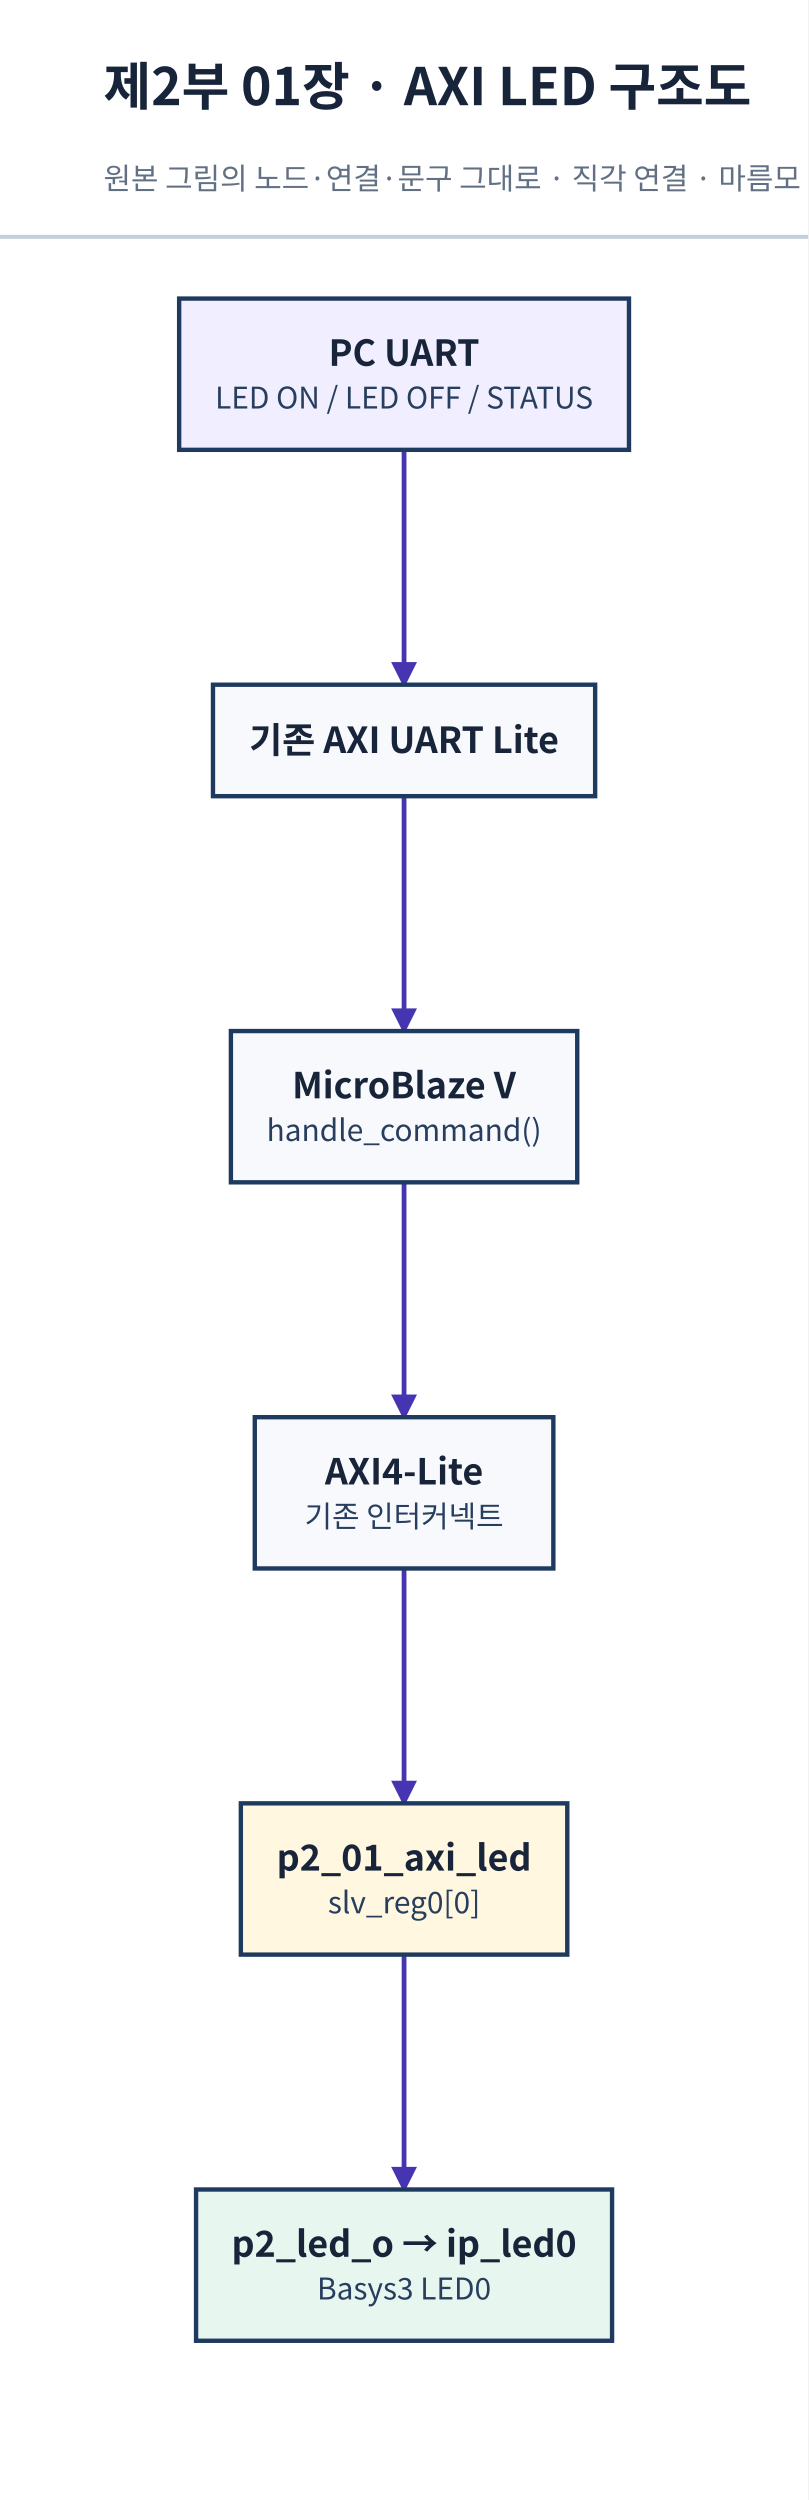
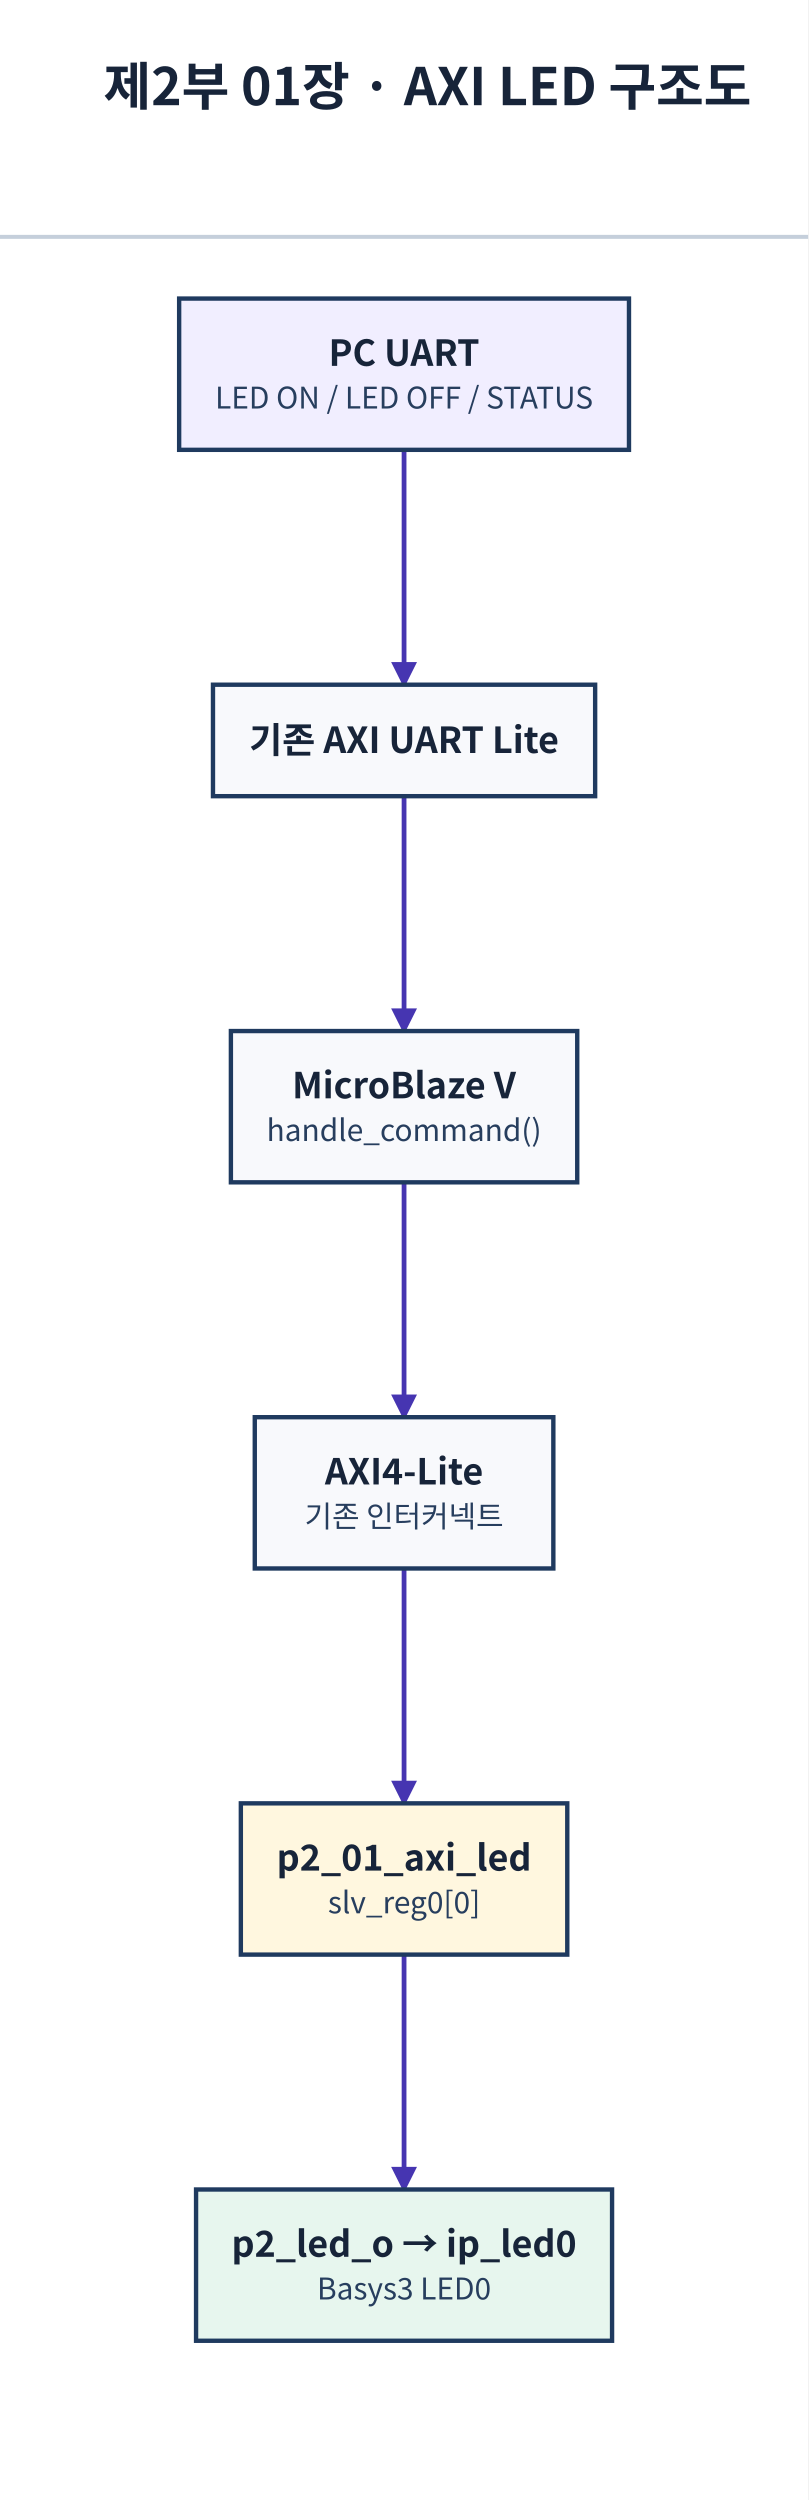
<svg xmlns="http://www.w3.org/2000/svg" id="canvas" width="406" height="1256" viewBox="0 0 406 1256" aria-label="편집 가능한 수직형 플로우차트" version="1.1">
  <defs>
    <marker id="arrowhead-0" markerWidth="13" markerHeight="13" refX="11.375" refY="6.5" orient="auto" markerUnits="userSpaceOnUse">
      <path d="M 0 0 L 13 6.5 L 0 13 z" fill="#4635B1" />
    </marker>
    <marker id="arrowhead-1" markerWidth="13" markerHeight="13" refX="11.375" refY="6.5" orient="auto" markerUnits="userSpaceOnUse">
      <path d="M 0 0 L 13 6.5 L 0 13 z" fill="#4635B1" />
    </marker>
    <marker id="arrowhead-2" markerWidth="13" markerHeight="13" refX="11.375" refY="6.5" orient="auto" markerUnits="userSpaceOnUse">
      <path d="M 0 0 L 13 6.5 L 0 13 z" fill="#4635B1" />
    </marker>
    <marker id="arrowhead-3" markerWidth="13" markerHeight="13" refX="11.375" refY="6.5" orient="auto" markerUnits="userSpaceOnUse">
      <path d="M 0 0 L 13 6.5 L 0 13 z" fill="#4635B1" />
    </marker>
    <marker id="arrowhead-4" markerWidth="13" markerHeight="13" refX="11.375" refY="6.5" orient="auto" markerUnits="userSpaceOnUse">
      <path d="M 0 0 L 13 6.5 L 0 13 z" fill="#4635B1" />
    </marker>
  </defs>
  <rect x="0" y="0" width="406" height="1256" fill="#fff" />
  <g data-heading="title">
    <text x="52" y="52.84" font-size="26" font-weight="780" fill="#172439" text-anchor="start" class="heading-text" font-family="Noto Sans KR, Noto Sans CJK KR, Malgun Gothic, sans-serif">제2부 01장 · AXI LED 구조도</text>
  </g>
  <g data-heading="subtitle">
-     <text x="52" y="95.1" font-size="15" font-weight="400" fill="#617083" text-anchor="start" class="heading-text" font-family="Noto Sans KR, Noto Sans CJK KR, Malgun Gothic, sans-serif">원본 그림의 노드·연결·문구 그대로 · 직각 연결 · 마름모 꼭짓점 분기</text>
+     <text x="52" y="95.1" font-size="15" font-weight="400" fill="#617083" text-anchor="start" class="heading-text" font-family="Noto Sans KR, Noto Sans CJK KR, Malgun Gothic, sans-serif" />
  </g>
  <line x1="0" y1="119" x2="406" y2="119" stroke="#c5cfdb" stroke-width="2" pointer-events="none" data-role="heading-divider" />
  <g id="edges">
    <g data-edge="e1" class="edge">
      <path d="M 203 226 L 203 344" fill="none" stroke="#4635B1" stroke-width="2.4" stroke-linejoin="round" stroke-linecap="round" marker-end="url(#arrowhead-0)" />
    </g>
    <g data-edge="e2" class="edge">
      <path d="M 203 400 L 203 518" fill="none" stroke="#4635B1" stroke-width="2.4" stroke-linejoin="round" stroke-linecap="round" marker-end="url(#arrowhead-1)" />
    </g>
    <g data-edge="e3" class="edge">
      <path d="M 203 594 L 203 712" fill="none" stroke="#4635B1" stroke-width="2.4" stroke-linejoin="round" stroke-linecap="round" marker-end="url(#arrowhead-2)" />
    </g>
    <g data-edge="e4" class="edge">
      <path d="M 203 788 L 203 906" fill="none" stroke="#4635B1" stroke-width="2.4" stroke-linejoin="round" stroke-linecap="round" marker-end="url(#arrowhead-3)" />
    </g>
    <g data-edge="e5" class="edge">
      <path d="M 203 982 L 203 1100" fill="none" stroke="#4635B1" stroke-width="2.4" stroke-linejoin="round" stroke-linecap="round" marker-end="url(#arrowhead-4)" />
    </g>
  </g>
  <g id="nodes">
    <g data-node="pc" class="node">
      <rect x="90" y="150" width="226" height="76" fill="#f1eeff" stroke="#1F3A5F" stroke-width="2.2" class="node-shape" pointer-events="all" />
      <text x="203" y="177.5" text-anchor="middle" dominant-baseline="middle" pointer-events="none" font-size="18" font-weight="750" fill="#172439" font-family="Noto Sans KR, Noto Sans CJK KR, Malgun Gothic, sans-serif">PC UART</text>
      <text x="203" y="200" text-anchor="middle" dominant-baseline="middle" pointer-events="none" font-size="15" font-weight="400" fill="#273e5e" font-family="Noto Sans KR, Noto Sans CJK KR, Malgun Gothic, sans-serif">LED ON / LED OFF / STATUS</text>
    </g>
    <g data-node="uart" class="node">
      <rect x="107" y="344" width="192" height="56" fill="#f8f9fc" stroke="#1F3A5F" stroke-width="2.2" class="node-shape" pointer-events="all" />
      <text x="203" y="372" text-anchor="middle" dominant-baseline="middle" pointer-events="none" font-size="18" font-weight="750" fill="#172439" font-family="Noto Sans KR, Noto Sans CJK KR, Malgun Gothic, sans-serif">기존 AXI UART Lite</text>
    </g>
    <g data-node="cpu" class="node">
      <rect x="116" y="518" width="174" height="76" fill="#f8f9fc" stroke="#1F3A5F" stroke-width="2.2" class="node-shape" pointer-events="all" />
      <text x="203" y="545.5" text-anchor="middle" dominant-baseline="middle" pointer-events="none" font-size="18" font-weight="750" fill="#172439" font-family="Noto Sans KR, Noto Sans CJK KR, Malgun Gothic, sans-serif">MicroBlaze V</text>
      <text x="203" y="568" text-anchor="middle" dominant-baseline="middle" pointer-events="none" font-size="15" font-weight="400" fill="#273e5e" font-family="Noto Sans KR, Noto Sans CJK KR, Malgun Gothic, sans-serif">handle_command()</text>
    </g>
    <g data-node="bus" class="node">
      <rect x="128" y="712" width="150" height="76" fill="#f8f9fc" stroke="#1F3A5F" stroke-width="2.2" class="node-shape" pointer-events="all" />
      <text x="203" y="739.5" text-anchor="middle" dominant-baseline="middle" pointer-events="none" font-size="18" font-weight="750" fill="#172439" font-family="Noto Sans KR, Noto Sans CJK KR, Malgun Gothic, sans-serif">AXI4-Lite</text>
      <text x="203" y="762" text-anchor="middle" dominant-baseline="middle" pointer-events="none" font-size="15" font-weight="400" fill="#273e5e" font-family="Noto Sans KR, Noto Sans CJK KR, Malgun Gothic, sans-serif">기존 인터커넥트</text>
    </g>
    <g data-node="ip" class="node">
      <rect x="121" y="906" width="164" height="76" fill="#fff7df" stroke="#1F3A5F" stroke-width="2.2" class="node-shape" pointer-events="all" />
      <text x="203" y="933.5" text-anchor="middle" dominant-baseline="middle" pointer-events="none" font-size="18" font-weight="750" fill="#172439" font-family="Noto Sans KR, Noto Sans CJK KR, Malgun Gothic, sans-serif">p2_01_axi_led</text>
      <text x="203" y="956" text-anchor="middle" dominant-baseline="middle" pointer-events="none" font-size="15" font-weight="400" fill="#273e5e" font-family="Noto Sans KR, Noto Sans CJK KR, Malgun Gothic, sans-serif">slv_reg0[0]</text>
    </g>
    <g data-node="led" class="node">
      <rect x="98.5" y="1100" width="209" height="76" fill="#e7f6ee" stroke="#1F3A5F" stroke-width="2.2" class="node-shape" pointer-events="all" />
      <text x="203" y="1127.5" text-anchor="middle" dominant-baseline="middle" pointer-events="none" font-size="18" font-weight="750" fill="#172439" font-family="Noto Sans KR, Noto Sans CJK KR, Malgun Gothic, sans-serif">p2_led_o → ip_led0</text>
      <text x="203" y="1150" text-anchor="middle" dominant-baseline="middle" pointer-events="none" font-size="15" font-weight="400" fill="#273e5e" font-family="Noto Sans KR, Noto Sans CJK KR, Malgun Gothic, sans-serif">Basys3 LED0</text>
    </g>
  </g>
</svg>
